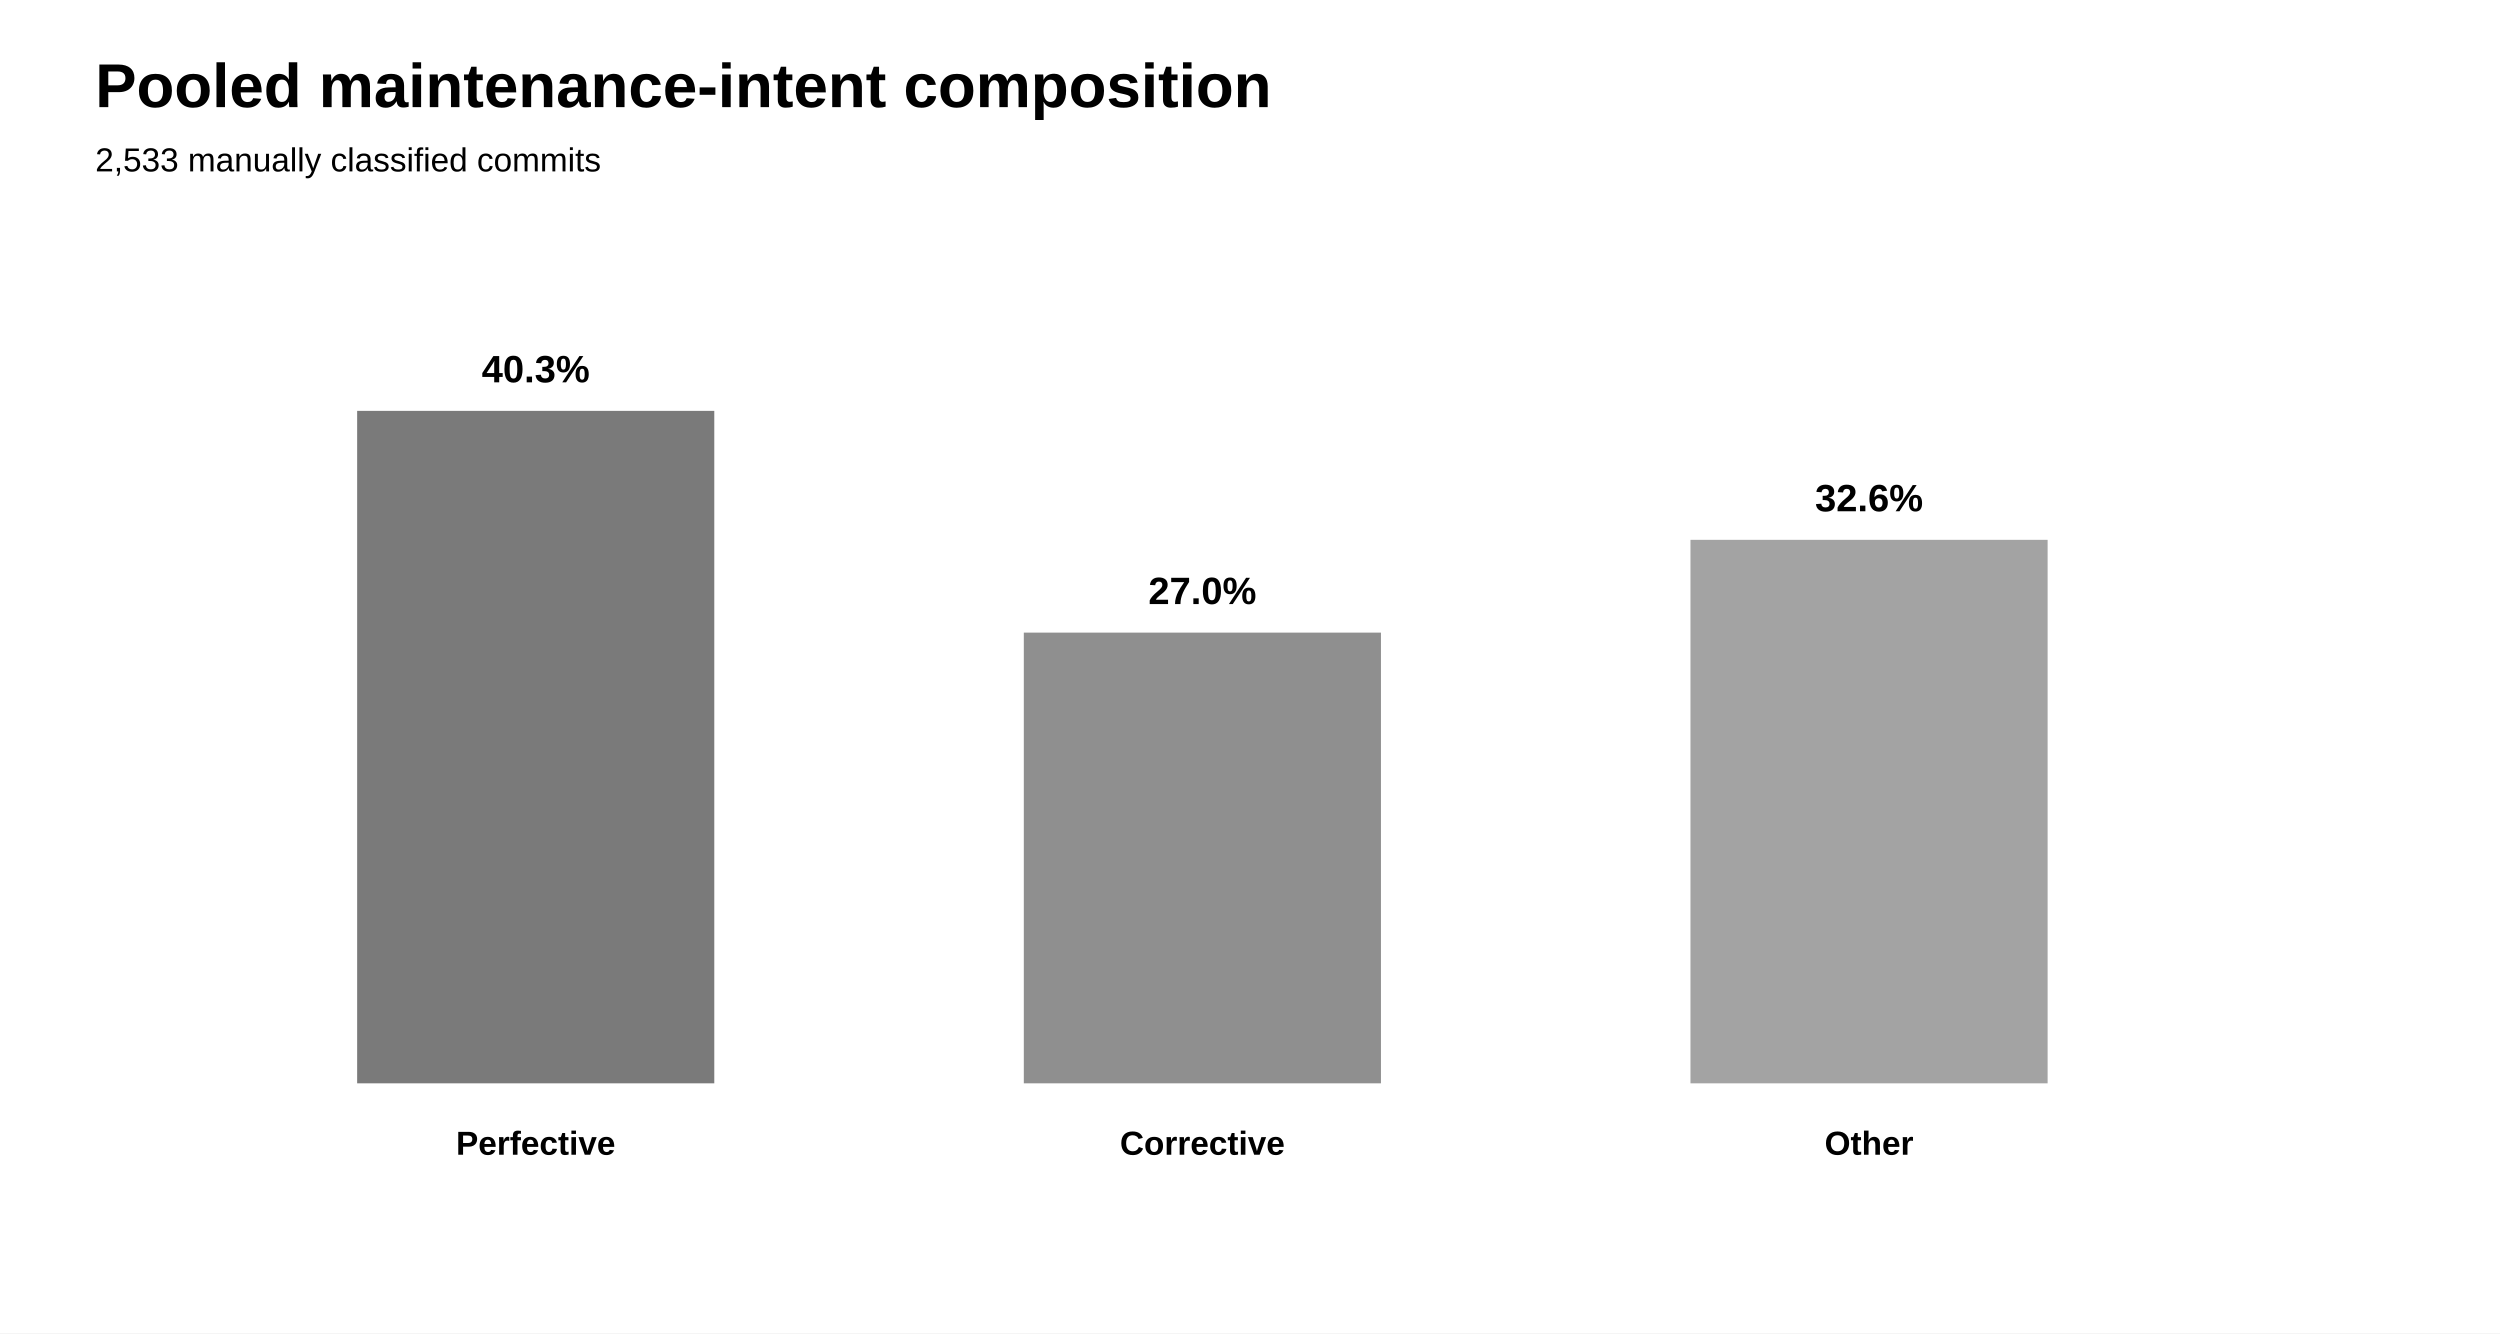
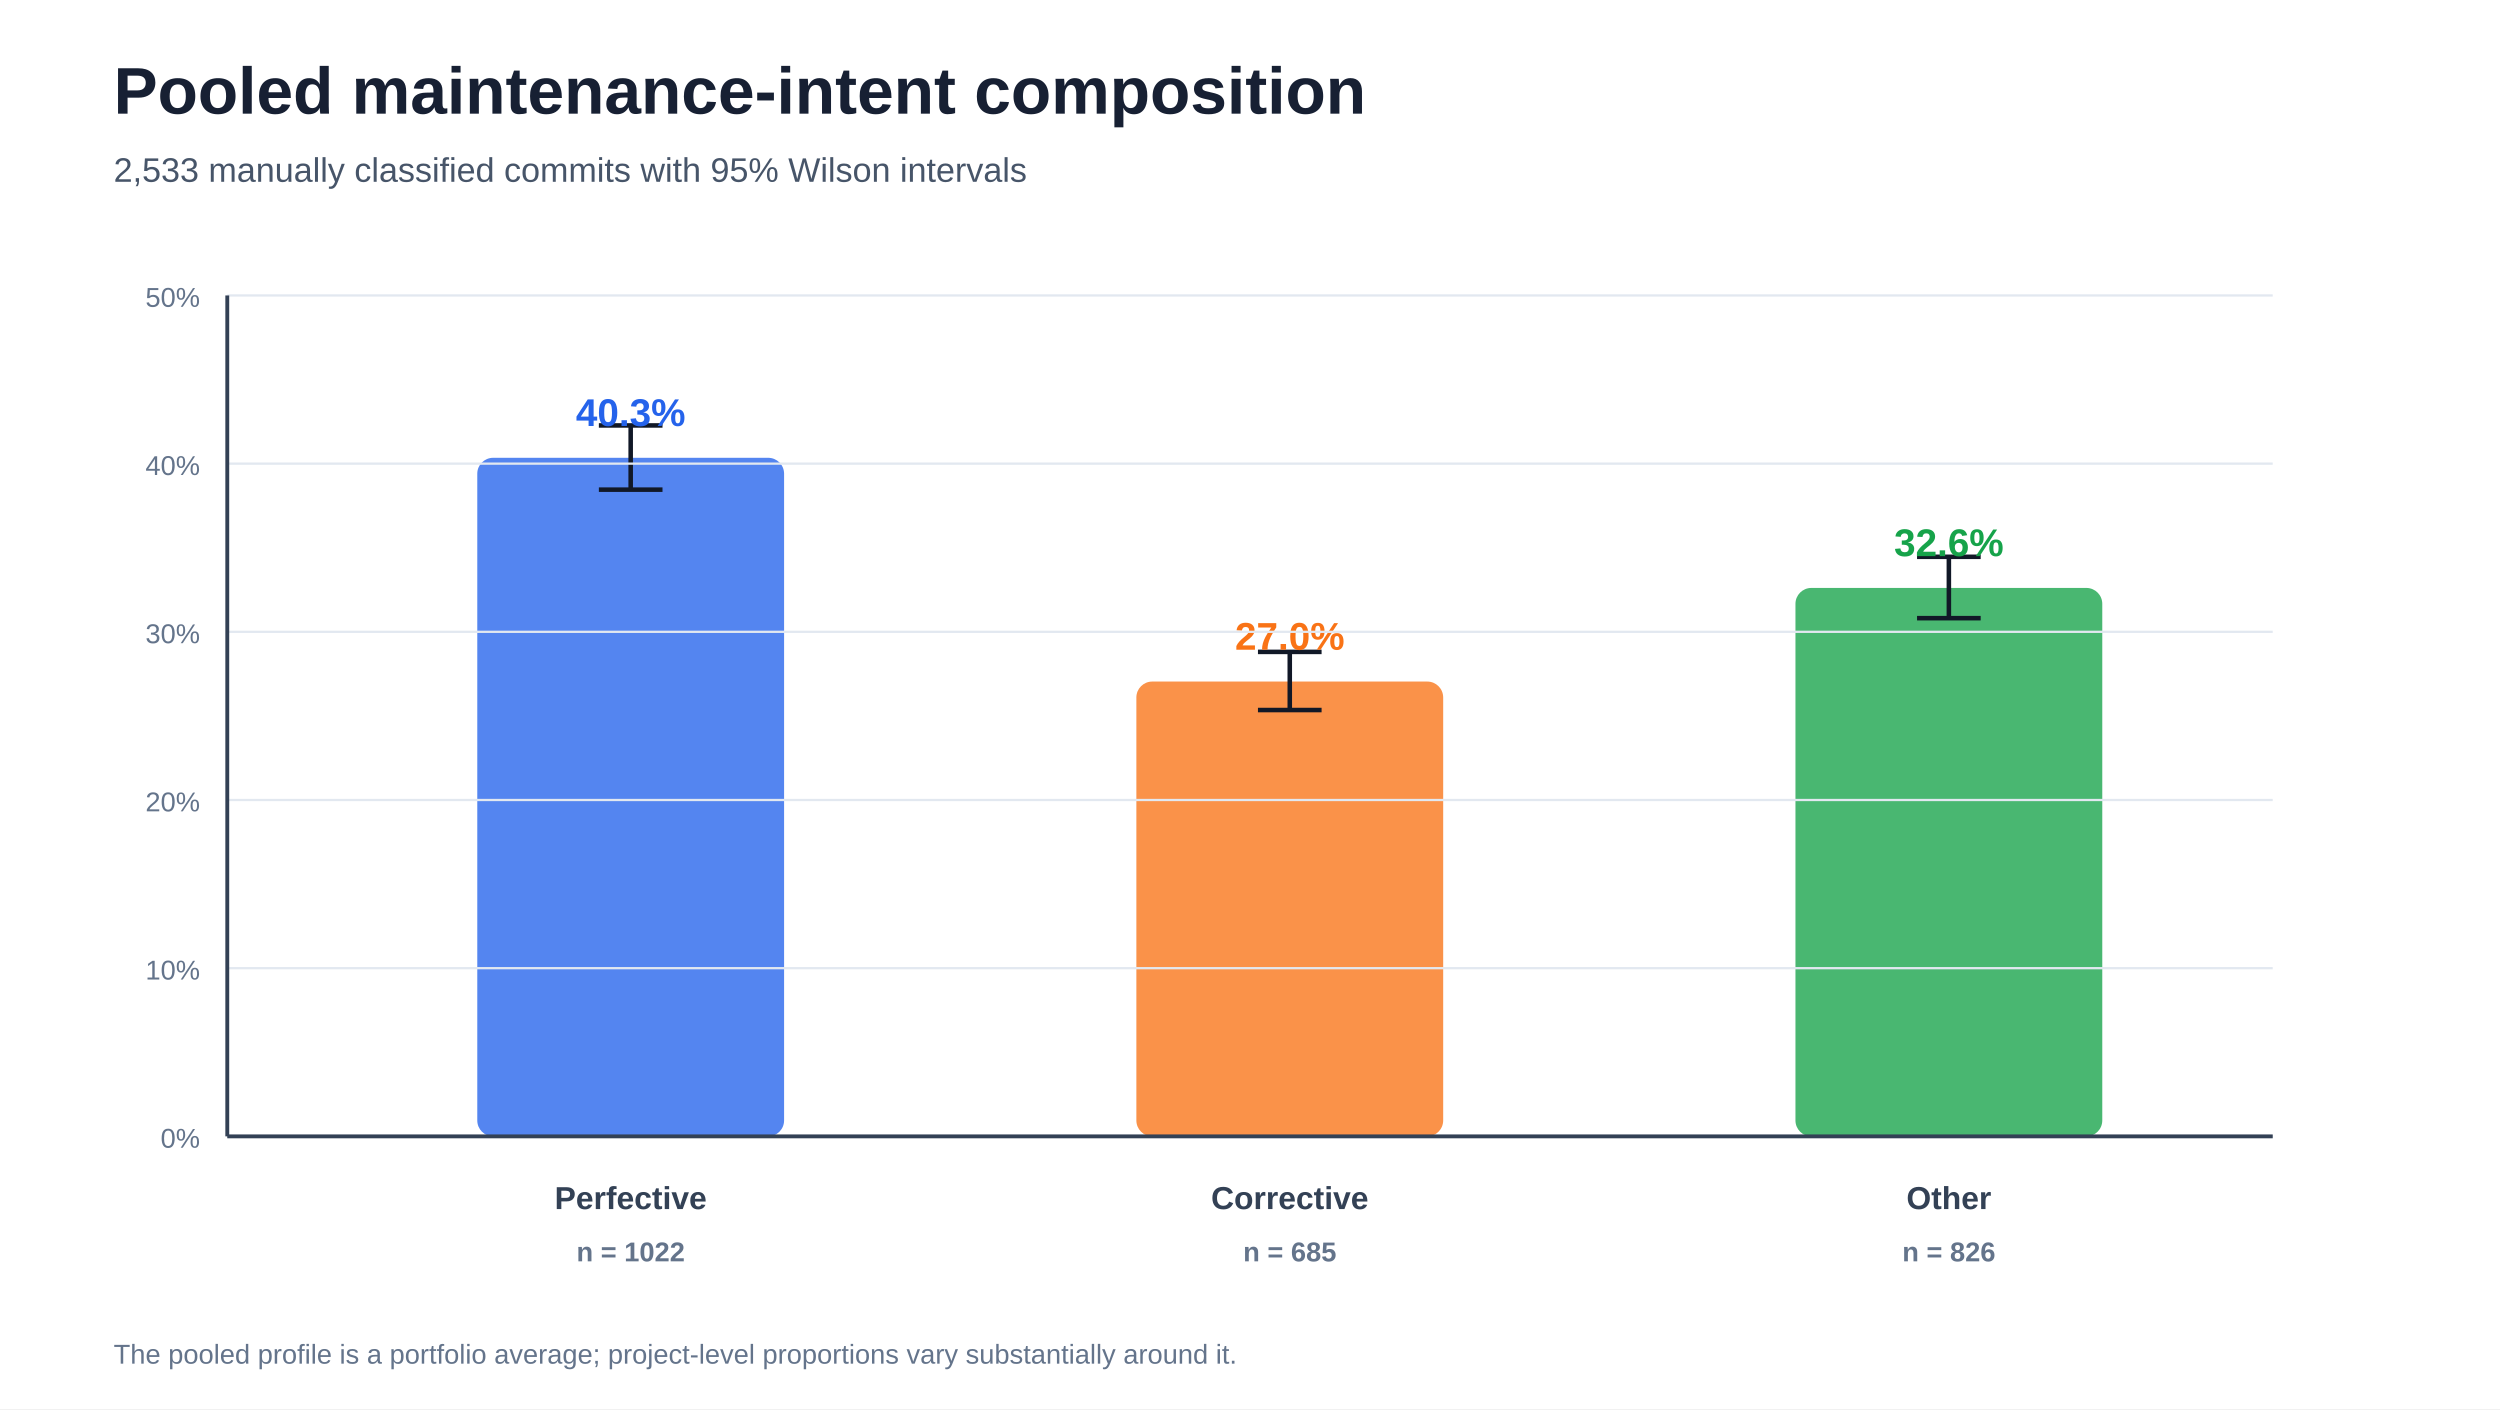
- <svg xmlns="http://www.w3.org/2000/svg" width="1050" height="560" viewBox="0 0 1050 560">
-   <rect width="100%" height="100%" fill="white" />
-   <text x="40" y="45" font-family="Arial, sans-serif" font-size="26" font-weight="700" text-anchor="start">Pooled maintenance-intent composition</text>
-   <text x="40" y="72" font-family="Arial, sans-serif" font-size="14" font-weight="400" text-anchor="start">2,533 manually classified commits</text>
-   <rect x="150" y="172.568" width="150" height="282.432" fill="#555" fill-opacity="0.78" />
-   <text x="225" y="160.568" font-family="Arial, sans-serif" font-size="16" font-weight="700" text-anchor="middle">40.3%</text>
-   <text x="225" y="485" font-family="Arial, sans-serif" font-size="14" font-weight="700" text-anchor="middle">Perfective</text>
-   <rect x="430" y="265.699" width="150" height="189.301" fill="#555" fill-opacity="0.66" />
-   <text x="505" y="253.699" font-family="Arial, sans-serif" font-size="16" font-weight="700" text-anchor="middle">27.0%</text>
-   <text x="505" y="485" font-family="Arial, sans-serif" font-size="14" font-weight="700" text-anchor="middle">Corrective</text>
-   <rect x="710" y="226.733" width="150" height="228.267" fill="#555" fill-opacity="0.54" />
-   <text x="785" y="214.733" font-family="Arial, sans-serif" font-size="16" font-weight="700" text-anchor="middle">32.6%</text>
-   <text x="785" y="485" font-family="Arial, sans-serif" font-size="14" font-weight="700" text-anchor="middle">Other</text>
+ <svg xmlns="http://www.w3.org/2000/svg" width="1100" height="620" viewBox="0 0 1100 620">
+   <rect width="100%" height="100%" fill="#ffffff" />
+   <text x="50" y="50" font-family="Arial, Helvetica, sans-serif" font-size="29" font-weight="700" text-anchor="start" fill="#172033">Pooled maintenance-intent composition</text>
+   <text x="50" y="80" font-family="Arial, Helvetica, sans-serif" font-size="15" font-weight="400" text-anchor="start" fill="#475569">2,533 manually classified commits with 95% Wilson intervals</text>
+   <rect x="210" y="201.429" width="135" height="298.571" rx="7" fill="#2563eb" fill-opacity="0.78" />
+   <line x1="277.5" y1="187.193" x2="277.5" y2="215.449" stroke="#111827" stroke-width="2" />
+   <line x1="263.5" y1="187.193" x2="291.5" y2="187.193" stroke="#111827" stroke-width="2" />
+   <line x1="263.5" y1="215.449" x2="291.5" y2="215.449" stroke="#111827" stroke-width="2" />
+   <text x="277.5" y="187.429" font-family="Arial, Helvetica, sans-serif" font-size="17" font-weight="700" text-anchor="middle" fill="#2563eb">40.3%</text>
+   <text x="277.5" y="532" font-family="Arial, Helvetica, sans-serif" font-size="14" font-weight="700" text-anchor="middle" fill="#334155">Perfective</text>
+   <text x="277.5" y="555" font-family="Arial, Helvetica, sans-serif" font-size="12" font-weight="600" text-anchor="middle" fill="#64748b">n = 1022</text>
+   <rect x="500" y="299.882" width="135" height="200.118" rx="7" fill="#f97316" fill-opacity="0.78" />
+   <line x1="567.5" y1="286.831" x2="567.5" y2="312.417" stroke="#111827" stroke-width="2" />
+   <line x1="553.5" y1="286.831" x2="581.5" y2="286.831" stroke="#111827" stroke-width="2" />
+   <line x1="553.5" y1="312.417" x2="581.5" y2="312.417" stroke="#111827" stroke-width="2" />
+   <text x="567.5" y="285.882" font-family="Arial, Helvetica, sans-serif" font-size="17" font-weight="700" text-anchor="middle" fill="#f97316">27.0%</text>
+   <text x="567.5" y="532" font-family="Arial, Helvetica, sans-serif" font-size="14" font-weight="700" text-anchor="middle" fill="#334155">Corrective</text>
+   <text x="567.5" y="555" font-family="Arial, Helvetica, sans-serif" font-size="12" font-weight="600" text-anchor="middle" fill="#64748b">n = 685</text>
+   <rect x="790" y="258.689" width="135" height="241.311" rx="7" fill="#16a34a" fill-opacity="0.78" />
+   <line x1="857.5" y1="244.994" x2="857.5" y2="271.995" stroke="#111827" stroke-width="2" />
+   <line x1="843.5" y1="244.994" x2="871.5" y2="244.994" stroke="#111827" stroke-width="2" />
+   <line x1="843.5" y1="271.995" x2="871.5" y2="271.995" stroke="#111827" stroke-width="2" />
+   <text x="857.5" y="244.689" font-family="Arial, Helvetica, sans-serif" font-size="17" font-weight="700" text-anchor="middle" fill="#16a34a">32.6%</text>
+   <text x="857.5" y="532" font-family="Arial, Helvetica, sans-serif" font-size="14" font-weight="700" text-anchor="middle" fill="#334155">Other</text>
+   <text x="857.5" y="555" font-family="Arial, Helvetica, sans-serif" font-size="12" font-weight="600" text-anchor="middle" fill="#64748b">n = 826</text>
+   <line x1="100" y1="500" x2="1000" y2="500" stroke="#e2e8f0" stroke-width="1" />
+   <text x="88" y="505" font-family="Arial, Helvetica, sans-serif" font-size="12" font-weight="400" text-anchor="end" fill="#64748b">0%</text>
+   <line x1="100" y1="426" x2="1000" y2="426" stroke="#e2e8f0" stroke-width="1" />
+   <text x="88" y="431" font-family="Arial, Helvetica, sans-serif" font-size="12" font-weight="400" text-anchor="end" fill="#64748b">10%</text>
+   <line x1="100" y1="352" x2="1000" y2="352" stroke="#e2e8f0" stroke-width="1" />
+   <text x="88" y="357" font-family="Arial, Helvetica, sans-serif" font-size="12" font-weight="400" text-anchor="end" fill="#64748b">20%</text>
+   <line x1="100" y1="278" x2="1000" y2="278" stroke="#e2e8f0" stroke-width="1" />
+   <text x="88" y="283" font-family="Arial, Helvetica, sans-serif" font-size="12" font-weight="400" text-anchor="end" fill="#64748b">30%</text>
+   <line x1="100" y1="204" x2="1000" y2="204" stroke="#e2e8f0" stroke-width="1" />
+   <text x="88" y="209" font-family="Arial, Helvetica, sans-serif" font-size="12" font-weight="400" text-anchor="end" fill="#64748b">40%</text>
+   <line x1="100" y1="130" x2="1000" y2="130" stroke="#e2e8f0" stroke-width="1" />
+   <text x="88" y="135" font-family="Arial, Helvetica, sans-serif" font-size="12" font-weight="400" text-anchor="end" fill="#64748b">50%</text>
+   <line x1="100" y1="500" x2="1000" y2="500" stroke="#334155" stroke-width="1.7" />
+   <line x1="100" y1="130" x2="100" y2="500" stroke="#334155" stroke-width="1.7" />
+   <text x="50" y="600" font-family="Arial, Helvetica, sans-serif" font-size="12" font-weight="400" text-anchor="start" fill="#64748b">The pooled profile is a portfolio average; project-level proportions vary substantially around it.</text>
</svg>
